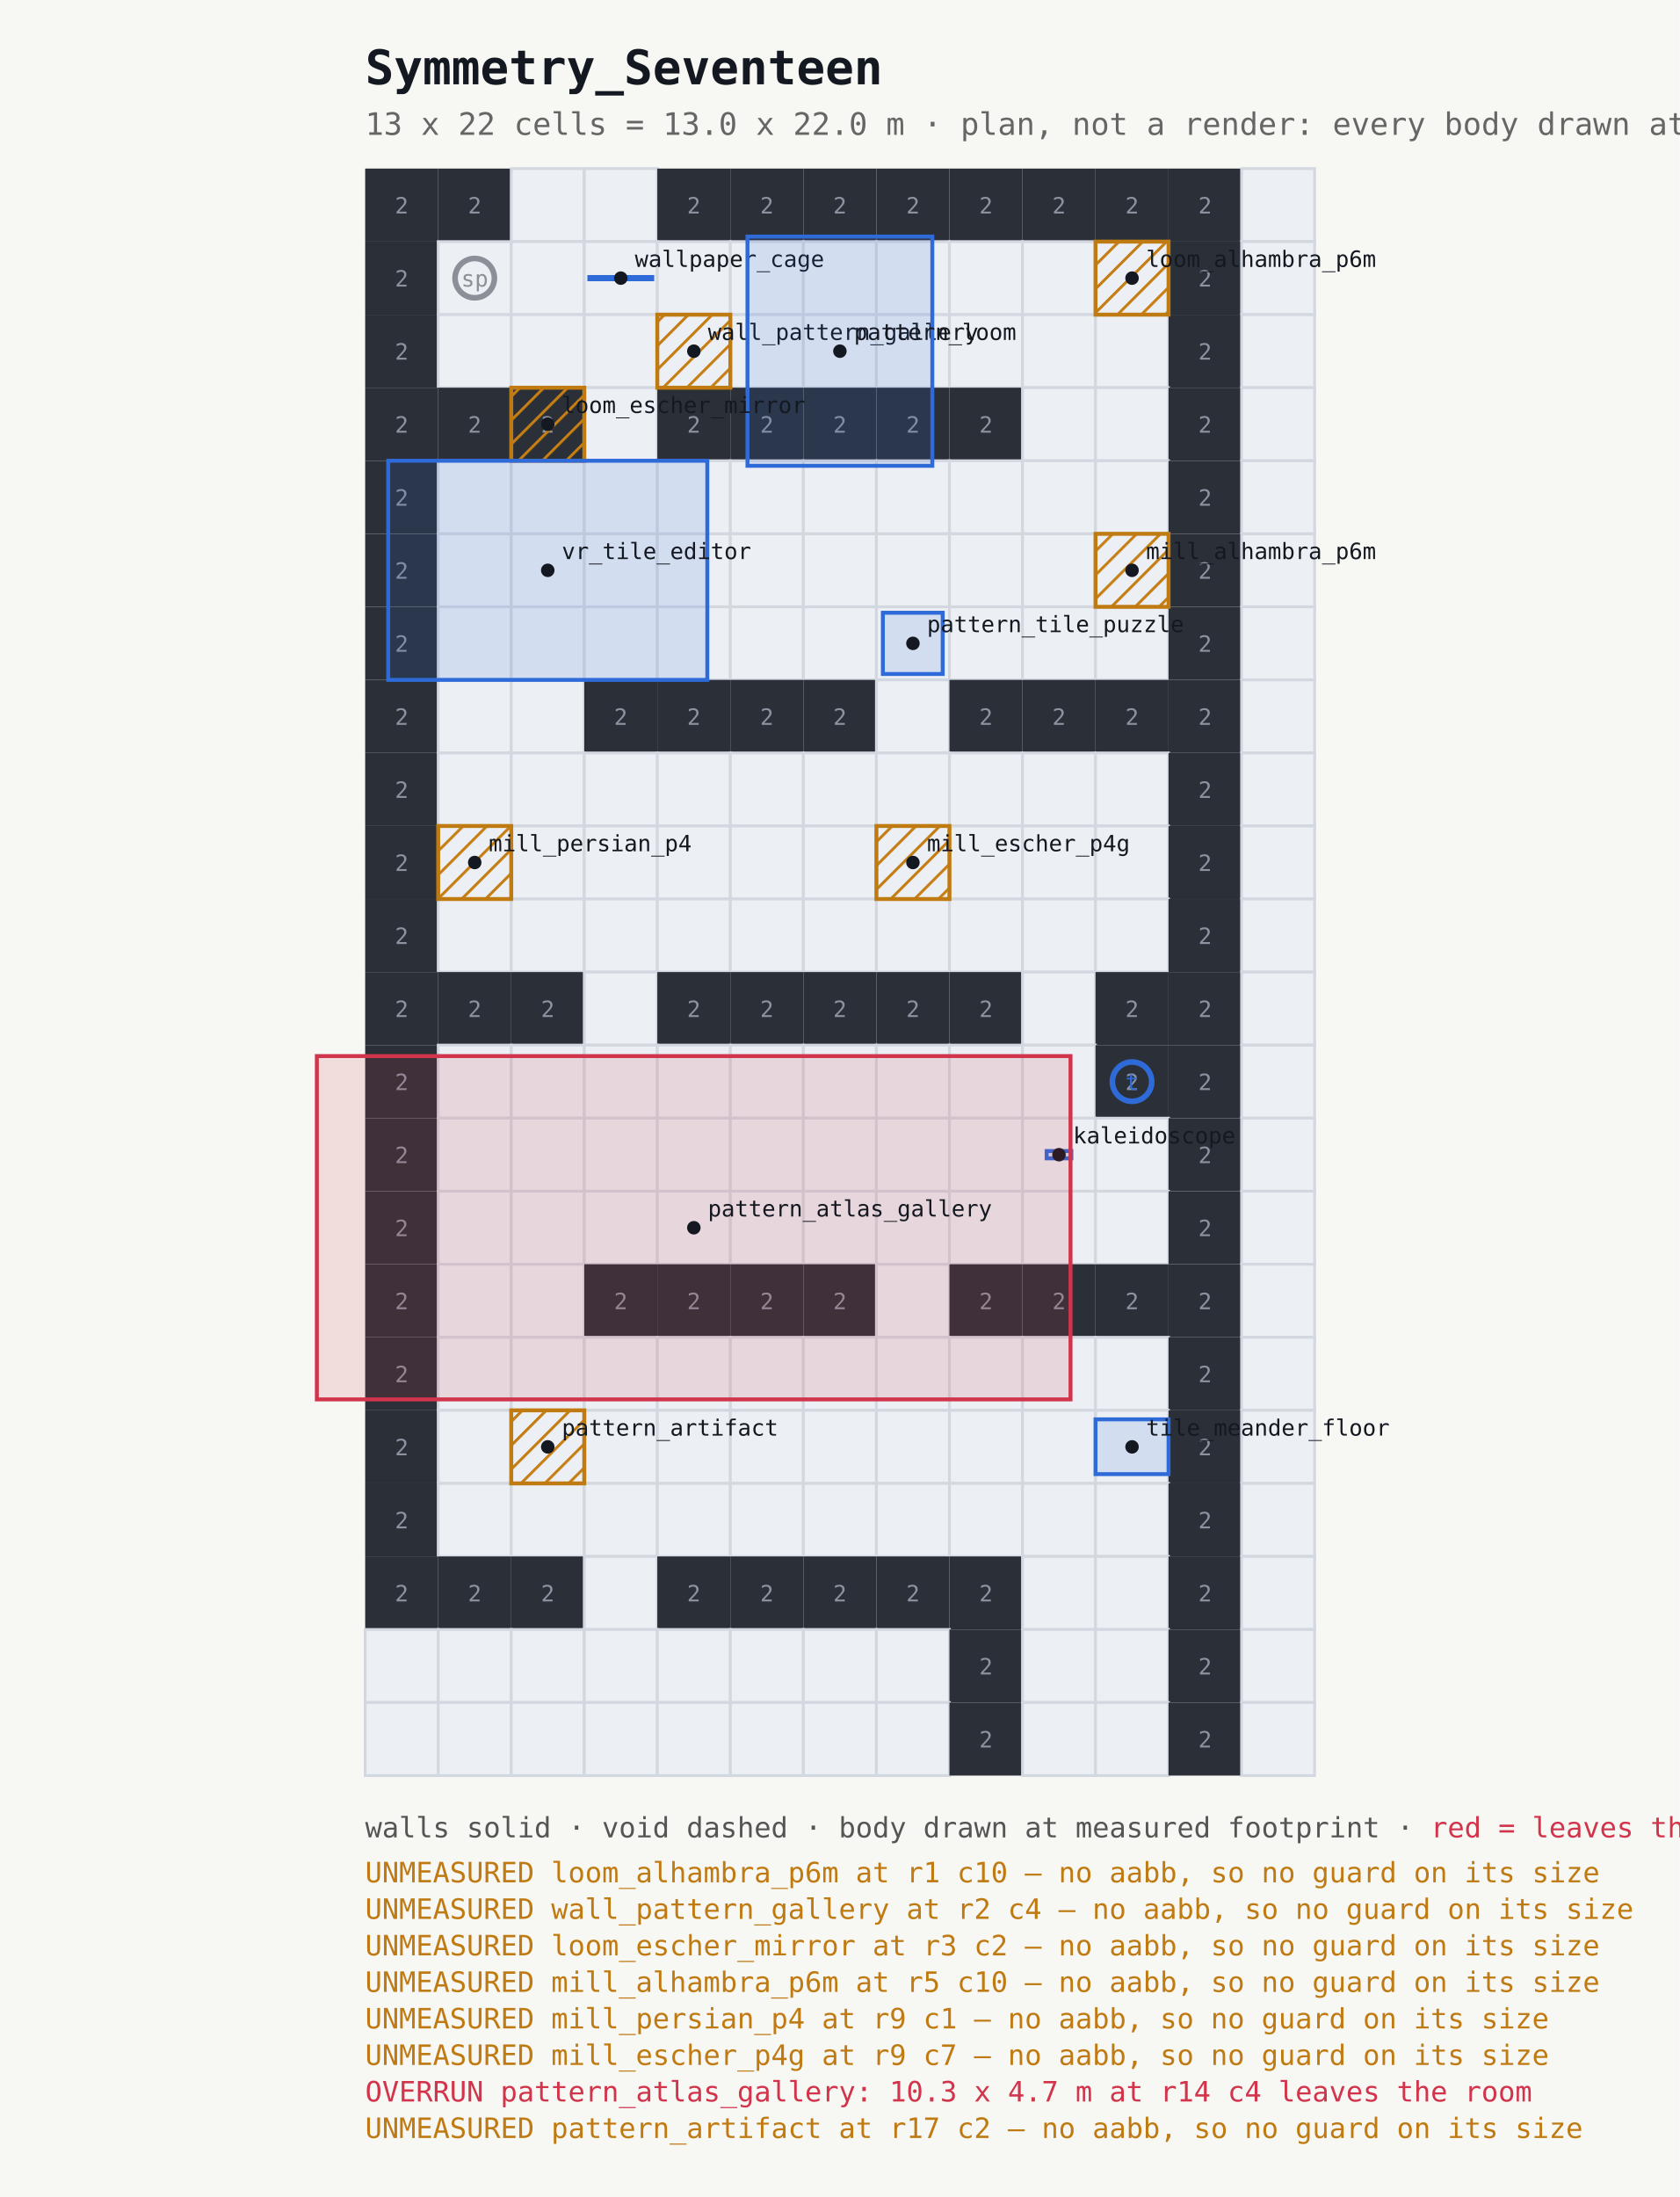
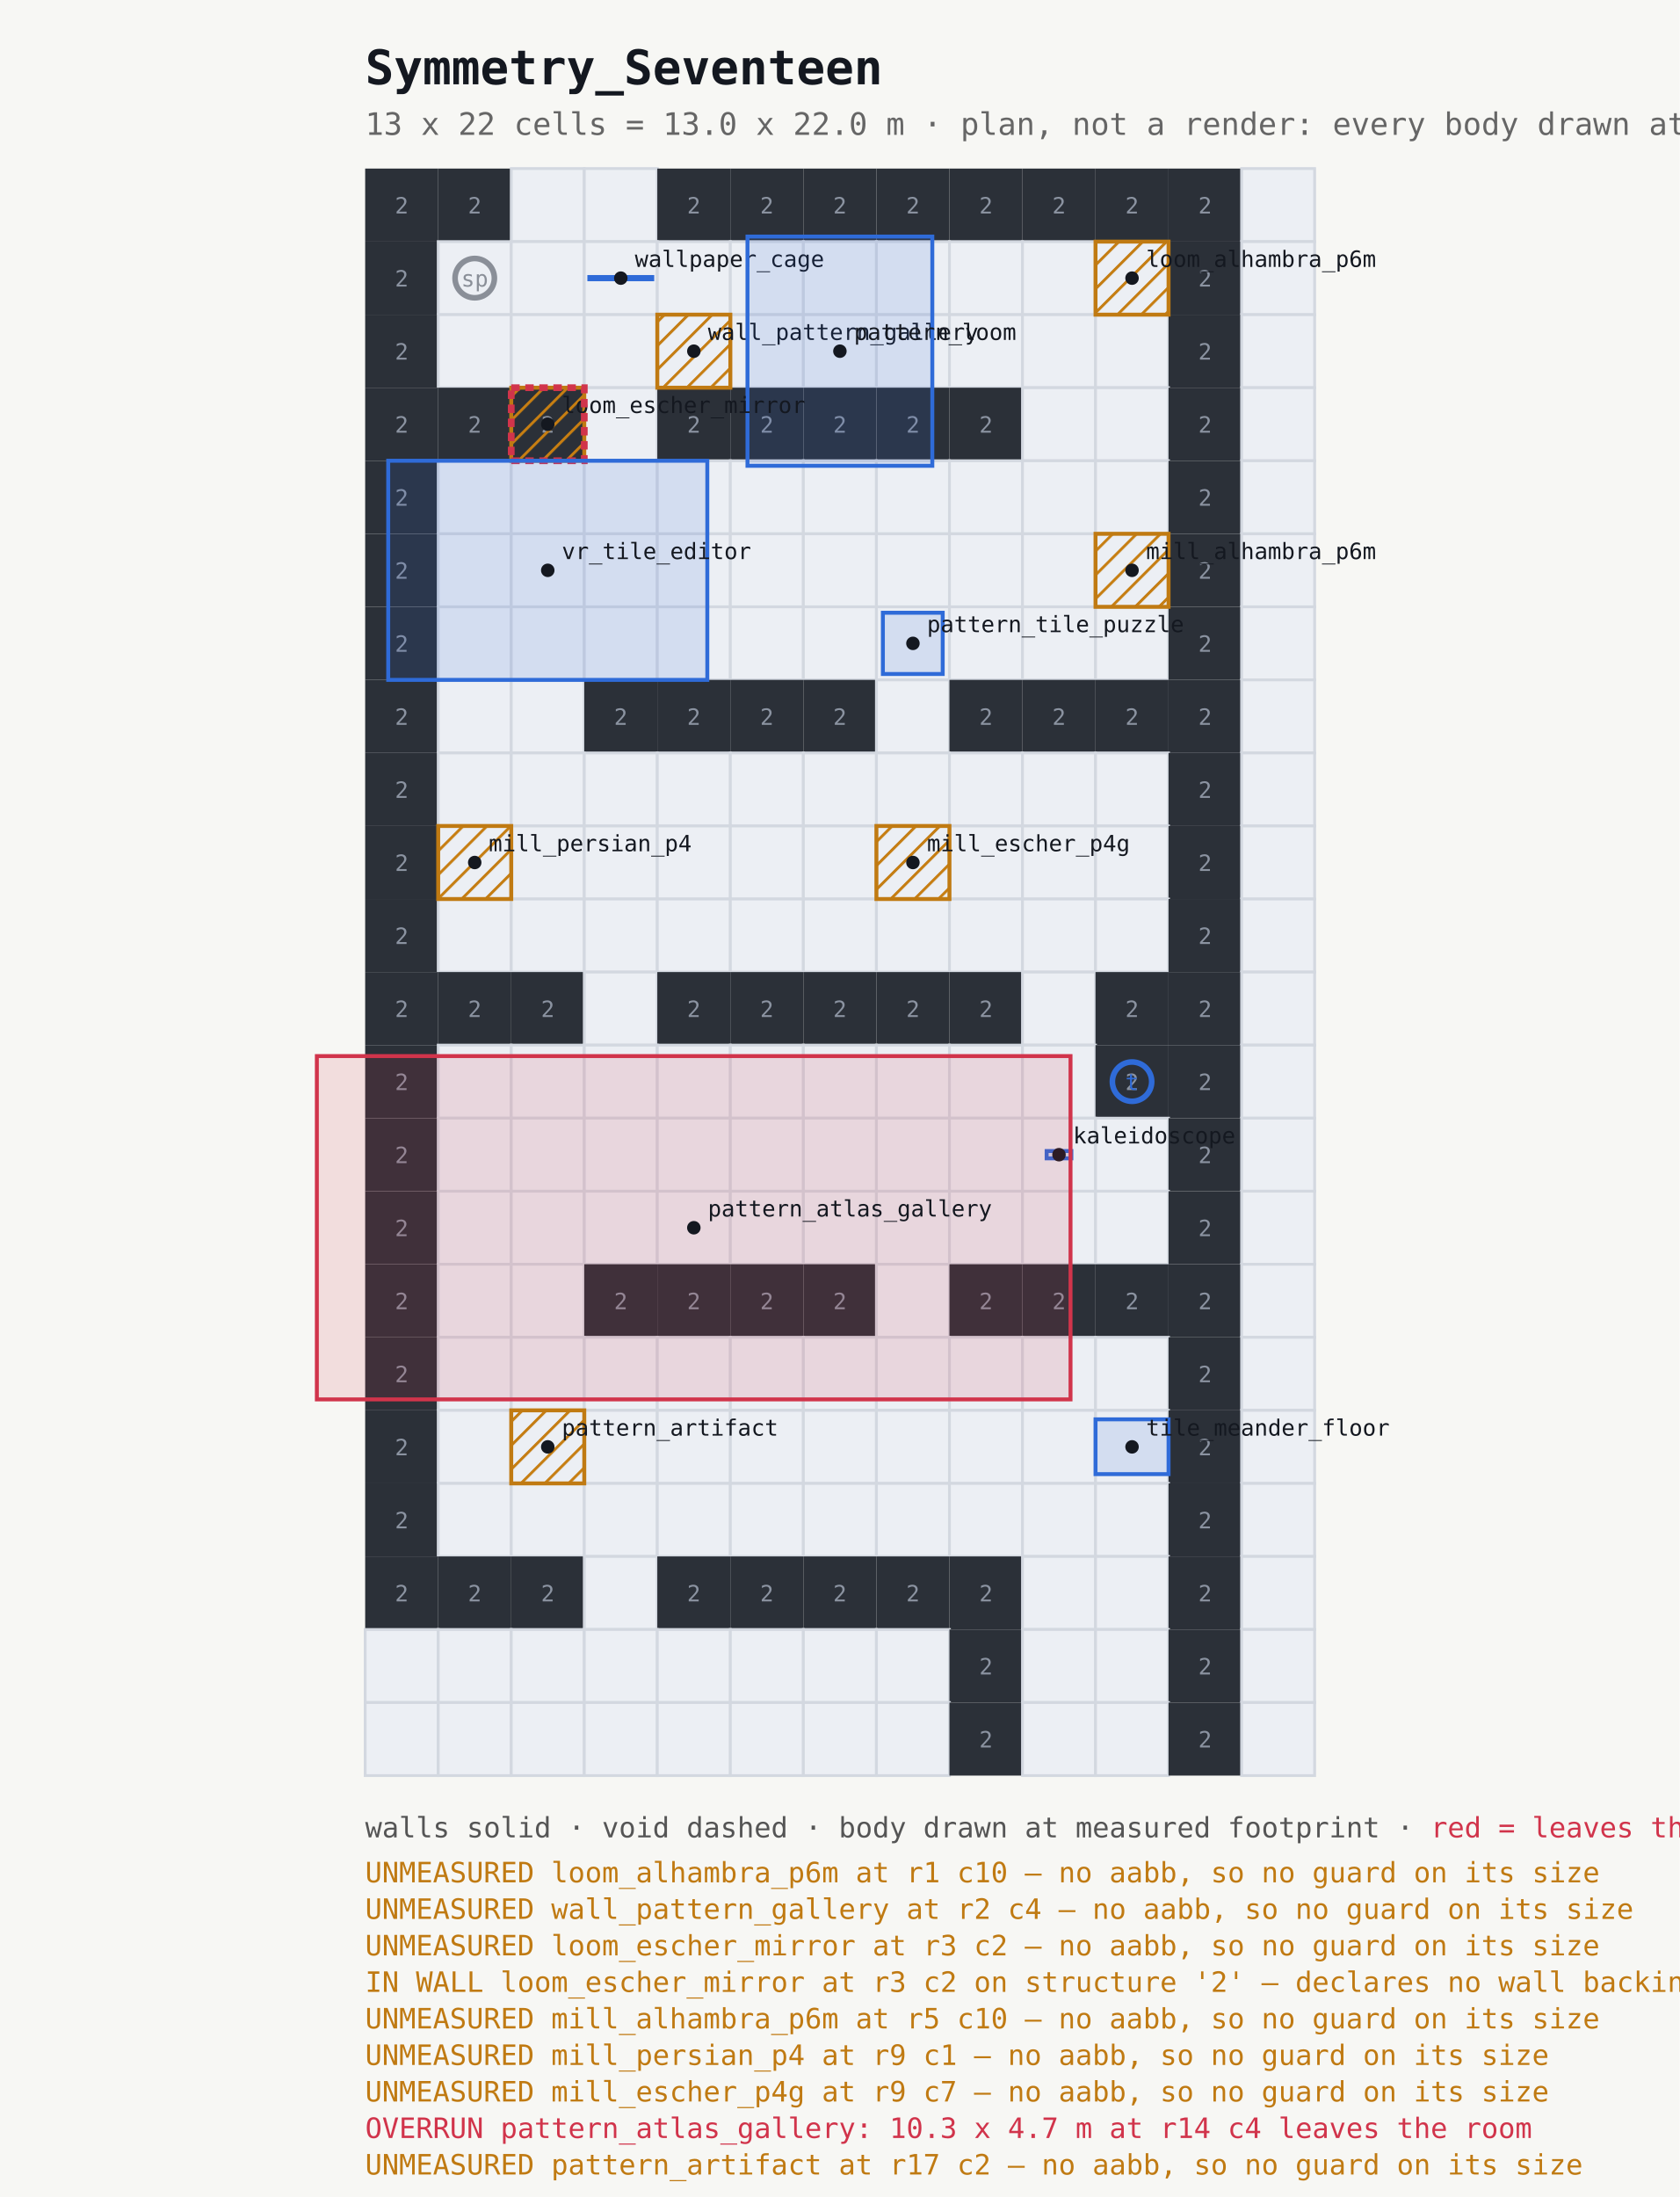
<svg xmlns="http://www.w3.org/2000/svg" width="598" height="782" font-family="IBM Plex Mono, Consolas, monospace">
  <rect width="100%" height="100%" fill="#f7f7f4" />
  <text x="130" y="30" font-size="17" fill="#141820" font-weight="bold">Symmetry_Seventeen</text>
  <text x="130" y="48" font-size="11" fill="#666">13 x 22 cells = 13.0 x 22.0 m   ·   plan, not a render: every body drawn at its measured size</text>
  <defs>
    <pattern id="hatch" width="6" height="6" patternTransform="rotate(45)" patternUnits="userSpaceOnUse">
      <line x1="0" y1="0" x2="0" y2="6" stroke="#c07a12" stroke-width="2" />
    </pattern>
  </defs>
  <rect x="130" y="60" width="26" height="26" fill="#2b3038" />
  <text x="143.0" y="76.0" font-size="8" fill="#8b93a1" text-anchor="middle">2</text>
  <rect x="156" y="60" width="26" height="26" fill="#2b3038" />
  <text x="169.0" y="76.0" font-size="8" fill="#8b93a1" text-anchor="middle">2</text>
  <rect x="182" y="60" width="26" height="26" fill="#eceff4" stroke="#d3d8e0" />
  <rect x="208" y="60" width="26" height="26" fill="#eceff4" stroke="#d3d8e0" />
  <rect x="234" y="60" width="26" height="26" fill="#2b3038" />
  <text x="247.0" y="76.0" font-size="8" fill="#8b93a1" text-anchor="middle">2</text>
  <rect x="260" y="60" width="26" height="26" fill="#2b3038" />
  <text x="273.0" y="76.0" font-size="8" fill="#8b93a1" text-anchor="middle">2</text>
  <rect x="286" y="60" width="26" height="26" fill="#2b3038" />
  <text x="299.0" y="76.0" font-size="8" fill="#8b93a1" text-anchor="middle">2</text>
  <rect x="312" y="60" width="26" height="26" fill="#2b3038" />
  <text x="325.0" y="76.0" font-size="8" fill="#8b93a1" text-anchor="middle">2</text>
  <rect x="338" y="60" width="26" height="26" fill="#2b3038" />
  <text x="351.0" y="76.0" font-size="8" fill="#8b93a1" text-anchor="middle">2</text>
  <rect x="364" y="60" width="26" height="26" fill="#2b3038" />
  <text x="377.0" y="76.0" font-size="8" fill="#8b93a1" text-anchor="middle">2</text>
  <rect x="390" y="60" width="26" height="26" fill="#2b3038" />
  <text x="403.0" y="76.0" font-size="8" fill="#8b93a1" text-anchor="middle">2</text>
  <rect x="416" y="60" width="26" height="26" fill="#2b3038" />
  <text x="429.0" y="76.0" font-size="8" fill="#8b93a1" text-anchor="middle">2</text>
  <rect x="442" y="60" width="26" height="26" fill="#eceff4" stroke="#d3d8e0" />
  <rect x="130" y="86" width="26" height="26" fill="#2b3038" />
  <text x="143.0" y="102.0" font-size="8" fill="#8b93a1" text-anchor="middle">2</text>
  <rect x="156" y="86" width="26" height="26" fill="#eceff4" stroke="#d3d8e0" />
  <rect x="182" y="86" width="26" height="26" fill="#eceff4" stroke="#d3d8e0" />
  <rect x="208" y="86" width="26" height="26" fill="#eceff4" stroke="#d3d8e0" />
  <rect x="234" y="86" width="26" height="26" fill="#eceff4" stroke="#d3d8e0" />
  <rect x="260" y="86" width="26" height="26" fill="#eceff4" stroke="#d3d8e0" />
  <rect x="286" y="86" width="26" height="26" fill="#eceff4" stroke="#d3d8e0" />
  <rect x="312" y="86" width="26" height="26" fill="#eceff4" stroke="#d3d8e0" />
  <rect x="338" y="86" width="26" height="26" fill="#eceff4" stroke="#d3d8e0" />
  <rect x="364" y="86" width="26" height="26" fill="#eceff4" stroke="#d3d8e0" />
  <rect x="390" y="86" width="26" height="26" fill="#eceff4" stroke="#d3d8e0" />
  <rect x="416" y="86" width="26" height="26" fill="#2b3038" />
  <text x="429.0" y="102.0" font-size="8" fill="#8b93a1" text-anchor="middle">2</text>
  <rect x="442" y="86" width="26" height="26" fill="#eceff4" stroke="#d3d8e0" />
  <rect x="130" y="112" width="26" height="26" fill="#2b3038" />
  <text x="143.0" y="128.0" font-size="8" fill="#8b93a1" text-anchor="middle">2</text>
  <rect x="156" y="112" width="26" height="26" fill="#eceff4" stroke="#d3d8e0" />
  <rect x="182" y="112" width="26" height="26" fill="#eceff4" stroke="#d3d8e0" />
  <rect x="208" y="112" width="26" height="26" fill="#eceff4" stroke="#d3d8e0" />
  <rect x="234" y="112" width="26" height="26" fill="#eceff4" stroke="#d3d8e0" />
  <rect x="260" y="112" width="26" height="26" fill="#eceff4" stroke="#d3d8e0" />
  <rect x="286" y="112" width="26" height="26" fill="#eceff4" stroke="#d3d8e0" />
  <rect x="312" y="112" width="26" height="26" fill="#eceff4" stroke="#d3d8e0" />
  <rect x="338" y="112" width="26" height="26" fill="#eceff4" stroke="#d3d8e0" />
  <rect x="364" y="112" width="26" height="26" fill="#eceff4" stroke="#d3d8e0" />
  <rect x="390" y="112" width="26" height="26" fill="#eceff4" stroke="#d3d8e0" />
  <rect x="416" y="112" width="26" height="26" fill="#2b3038" />
  <text x="429.0" y="128.0" font-size="8" fill="#8b93a1" text-anchor="middle">2</text>
  <rect x="442" y="112" width="26" height="26" fill="#eceff4" stroke="#d3d8e0" />
  <rect x="130" y="138" width="26" height="26" fill="#2b3038" />
  <text x="143.0" y="154.0" font-size="8" fill="#8b93a1" text-anchor="middle">2</text>
  <rect x="156" y="138" width="26" height="26" fill="#2b3038" />
  <text x="169.0" y="154.0" font-size="8" fill="#8b93a1" text-anchor="middle">2</text>
  <rect x="182" y="138" width="26" height="26" fill="#2b3038" />
  <text x="195.0" y="154.0" font-size="8" fill="#8b93a1" text-anchor="middle">2</text>
  <rect x="208" y="138" width="26" height="26" fill="#eceff4" stroke="#d3d8e0" />
  <rect x="234" y="138" width="26" height="26" fill="#2b3038" />
  <text x="247.0" y="154.0" font-size="8" fill="#8b93a1" text-anchor="middle">2</text>
  <rect x="260" y="138" width="26" height="26" fill="#2b3038" />
  <text x="273.0" y="154.0" font-size="8" fill="#8b93a1" text-anchor="middle">2</text>
  <rect x="286" y="138" width="26" height="26" fill="#2b3038" />
  <text x="299.0" y="154.0" font-size="8" fill="#8b93a1" text-anchor="middle">2</text>
  <rect x="312" y="138" width="26" height="26" fill="#2b3038" />
  <text x="325.0" y="154.0" font-size="8" fill="#8b93a1" text-anchor="middle">2</text>
  <rect x="338" y="138" width="26" height="26" fill="#2b3038" />
  <text x="351.0" y="154.0" font-size="8" fill="#8b93a1" text-anchor="middle">2</text>
  <rect x="364" y="138" width="26" height="26" fill="#eceff4" stroke="#d3d8e0" />
  <rect x="390" y="138" width="26" height="26" fill="#eceff4" stroke="#d3d8e0" />
  <rect x="416" y="138" width="26" height="26" fill="#2b3038" />
  <text x="429.0" y="154.0" font-size="8" fill="#8b93a1" text-anchor="middle">2</text>
  <rect x="442" y="138" width="26" height="26" fill="#eceff4" stroke="#d3d8e0" />
  <rect x="130" y="164" width="26" height="26" fill="#2b3038" />
  <text x="143.0" y="180.0" font-size="8" fill="#8b93a1" text-anchor="middle">2</text>
  <rect x="156" y="164" width="26" height="26" fill="#eceff4" stroke="#d3d8e0" />
  <rect x="182" y="164" width="26" height="26" fill="#eceff4" stroke="#d3d8e0" />
  <rect x="208" y="164" width="26" height="26" fill="#eceff4" stroke="#d3d8e0" />
  <rect x="234" y="164" width="26" height="26" fill="#eceff4" stroke="#d3d8e0" />
  <rect x="260" y="164" width="26" height="26" fill="#eceff4" stroke="#d3d8e0" />
  <rect x="286" y="164" width="26" height="26" fill="#eceff4" stroke="#d3d8e0" />
  <rect x="312" y="164" width="26" height="26" fill="#eceff4" stroke="#d3d8e0" />
  <rect x="338" y="164" width="26" height="26" fill="#eceff4" stroke="#d3d8e0" />
  <rect x="364" y="164" width="26" height="26" fill="#eceff4" stroke="#d3d8e0" />
  <rect x="390" y="164" width="26" height="26" fill="#eceff4" stroke="#d3d8e0" />
  <rect x="416" y="164" width="26" height="26" fill="#2b3038" />
  <text x="429.0" y="180.0" font-size="8" fill="#8b93a1" text-anchor="middle">2</text>
  <rect x="442" y="164" width="26" height="26" fill="#eceff4" stroke="#d3d8e0" />
  <rect x="130" y="190" width="26" height="26" fill="#2b3038" />
  <text x="143.0" y="206.0" font-size="8" fill="#8b93a1" text-anchor="middle">2</text>
  <rect x="156" y="190" width="26" height="26" fill="#eceff4" stroke="#d3d8e0" />
  <rect x="182" y="190" width="26" height="26" fill="#eceff4" stroke="#d3d8e0" />
  <rect x="208" y="190" width="26" height="26" fill="#eceff4" stroke="#d3d8e0" />
  <rect x="234" y="190" width="26" height="26" fill="#eceff4" stroke="#d3d8e0" />
  <rect x="260" y="190" width="26" height="26" fill="#eceff4" stroke="#d3d8e0" />
  <rect x="286" y="190" width="26" height="26" fill="#eceff4" stroke="#d3d8e0" />
  <rect x="312" y="190" width="26" height="26" fill="#eceff4" stroke="#d3d8e0" />
  <rect x="338" y="190" width="26" height="26" fill="#eceff4" stroke="#d3d8e0" />
  <rect x="364" y="190" width="26" height="26" fill="#eceff4" stroke="#d3d8e0" />
  <rect x="390" y="190" width="26" height="26" fill="#eceff4" stroke="#d3d8e0" />
  <rect x="416" y="190" width="26" height="26" fill="#2b3038" />
  <text x="429.0" y="206.0" font-size="8" fill="#8b93a1" text-anchor="middle">2</text>
  <rect x="442" y="190" width="26" height="26" fill="#eceff4" stroke="#d3d8e0" />
  <rect x="130" y="216" width="26" height="26" fill="#2b3038" />
  <text x="143.0" y="232.0" font-size="8" fill="#8b93a1" text-anchor="middle">2</text>
  <rect x="156" y="216" width="26" height="26" fill="#eceff4" stroke="#d3d8e0" />
  <rect x="182" y="216" width="26" height="26" fill="#eceff4" stroke="#d3d8e0" />
  <rect x="208" y="216" width="26" height="26" fill="#eceff4" stroke="#d3d8e0" />
  <rect x="234" y="216" width="26" height="26" fill="#eceff4" stroke="#d3d8e0" />
  <rect x="260" y="216" width="26" height="26" fill="#eceff4" stroke="#d3d8e0" />
  <rect x="286" y="216" width="26" height="26" fill="#eceff4" stroke="#d3d8e0" />
  <rect x="312" y="216" width="26" height="26" fill="#eceff4" stroke="#d3d8e0" />
  <rect x="338" y="216" width="26" height="26" fill="#eceff4" stroke="#d3d8e0" />
  <rect x="364" y="216" width="26" height="26" fill="#eceff4" stroke="#d3d8e0" />
  <rect x="390" y="216" width="26" height="26" fill="#eceff4" stroke="#d3d8e0" />
  <rect x="416" y="216" width="26" height="26" fill="#2b3038" />
  <text x="429.0" y="232.0" font-size="8" fill="#8b93a1" text-anchor="middle">2</text>
  <rect x="442" y="216" width="26" height="26" fill="#eceff4" stroke="#d3d8e0" />
  <rect x="130" y="242" width="26" height="26" fill="#2b3038" />
  <text x="143.0" y="258.0" font-size="8" fill="#8b93a1" text-anchor="middle">2</text>
  <rect x="156" y="242" width="26" height="26" fill="#eceff4" stroke="#d3d8e0" />
  <rect x="182" y="242" width="26" height="26" fill="#eceff4" stroke="#d3d8e0" />
  <rect x="208" y="242" width="26" height="26" fill="#2b3038" />
  <text x="221.0" y="258.0" font-size="8" fill="#8b93a1" text-anchor="middle">2</text>
  <rect x="234" y="242" width="26" height="26" fill="#2b3038" />
  <text x="247.0" y="258.0" font-size="8" fill="#8b93a1" text-anchor="middle">2</text>
  <rect x="260" y="242" width="26" height="26" fill="#2b3038" />
  <text x="273.0" y="258.0" font-size="8" fill="#8b93a1" text-anchor="middle">2</text>
  <rect x="286" y="242" width="26" height="26" fill="#2b3038" />
  <text x="299.0" y="258.0" font-size="8" fill="#8b93a1" text-anchor="middle">2</text>
  <rect x="312" y="242" width="26" height="26" fill="#eceff4" stroke="#d3d8e0" />
  <rect x="338" y="242" width="26" height="26" fill="#2b3038" />
  <text x="351.0" y="258.0" font-size="8" fill="#8b93a1" text-anchor="middle">2</text>
  <rect x="364" y="242" width="26" height="26" fill="#2b3038" />
  <text x="377.0" y="258.0" font-size="8" fill="#8b93a1" text-anchor="middle">2</text>
  <rect x="390" y="242" width="26" height="26" fill="#2b3038" />
  <text x="403.0" y="258.0" font-size="8" fill="#8b93a1" text-anchor="middle">2</text>
  <rect x="416" y="242" width="26" height="26" fill="#2b3038" />
  <text x="429.0" y="258.0" font-size="8" fill="#8b93a1" text-anchor="middle">2</text>
  <rect x="442" y="242" width="26" height="26" fill="#eceff4" stroke="#d3d8e0" />
  <rect x="130" y="268" width="26" height="26" fill="#2b3038" />
  <text x="143.0" y="284.0" font-size="8" fill="#8b93a1" text-anchor="middle">2</text>
  <rect x="156" y="268" width="26" height="26" fill="#eceff4" stroke="#d3d8e0" />
  <rect x="182" y="268" width="26" height="26" fill="#eceff4" stroke="#d3d8e0" />
  <rect x="208" y="268" width="26" height="26" fill="#eceff4" stroke="#d3d8e0" />
  <rect x="234" y="268" width="26" height="26" fill="#eceff4" stroke="#d3d8e0" />
  <rect x="260" y="268" width="26" height="26" fill="#eceff4" stroke="#d3d8e0" />
  <rect x="286" y="268" width="26" height="26" fill="#eceff4" stroke="#d3d8e0" />
  <rect x="312" y="268" width="26" height="26" fill="#eceff4" stroke="#d3d8e0" />
  <rect x="338" y="268" width="26" height="26" fill="#eceff4" stroke="#d3d8e0" />
  <rect x="364" y="268" width="26" height="26" fill="#eceff4" stroke="#d3d8e0" />
  <rect x="390" y="268" width="26" height="26" fill="#eceff4" stroke="#d3d8e0" />
  <rect x="416" y="268" width="26" height="26" fill="#2b3038" />
  <text x="429.0" y="284.0" font-size="8" fill="#8b93a1" text-anchor="middle">2</text>
  <rect x="442" y="268" width="26" height="26" fill="#eceff4" stroke="#d3d8e0" />
  <rect x="130" y="294" width="26" height="26" fill="#2b3038" />
  <text x="143.0" y="310.0" font-size="8" fill="#8b93a1" text-anchor="middle">2</text>
  <rect x="156" y="294" width="26" height="26" fill="#eceff4" stroke="#d3d8e0" />
  <rect x="182" y="294" width="26" height="26" fill="#eceff4" stroke="#d3d8e0" />
  <rect x="208" y="294" width="26" height="26" fill="#eceff4" stroke="#d3d8e0" />
  <rect x="234" y="294" width="26" height="26" fill="#eceff4" stroke="#d3d8e0" />
  <rect x="260" y="294" width="26" height="26" fill="#eceff4" stroke="#d3d8e0" />
  <rect x="286" y="294" width="26" height="26" fill="#eceff4" stroke="#d3d8e0" />
  <rect x="312" y="294" width="26" height="26" fill="#eceff4" stroke="#d3d8e0" />
  <rect x="338" y="294" width="26" height="26" fill="#eceff4" stroke="#d3d8e0" />
  <rect x="364" y="294" width="26" height="26" fill="#eceff4" stroke="#d3d8e0" />
  <rect x="390" y="294" width="26" height="26" fill="#eceff4" stroke="#d3d8e0" />
  <rect x="416" y="294" width="26" height="26" fill="#2b3038" />
  <text x="429.0" y="310.0" font-size="8" fill="#8b93a1" text-anchor="middle">2</text>
  <rect x="442" y="294" width="26" height="26" fill="#eceff4" stroke="#d3d8e0" />
  <rect x="130" y="320" width="26" height="26" fill="#2b3038" />
  <text x="143.0" y="336.0" font-size="8" fill="#8b93a1" text-anchor="middle">2</text>
  <rect x="156" y="320" width="26" height="26" fill="#eceff4" stroke="#d3d8e0" />
  <rect x="182" y="320" width="26" height="26" fill="#eceff4" stroke="#d3d8e0" />
  <rect x="208" y="320" width="26" height="26" fill="#eceff4" stroke="#d3d8e0" />
  <rect x="234" y="320" width="26" height="26" fill="#eceff4" stroke="#d3d8e0" />
  <rect x="260" y="320" width="26" height="26" fill="#eceff4" stroke="#d3d8e0" />
  <rect x="286" y="320" width="26" height="26" fill="#eceff4" stroke="#d3d8e0" />
  <rect x="312" y="320" width="26" height="26" fill="#eceff4" stroke="#d3d8e0" />
  <rect x="338" y="320" width="26" height="26" fill="#eceff4" stroke="#d3d8e0" />
  <rect x="364" y="320" width="26" height="26" fill="#eceff4" stroke="#d3d8e0" />
  <rect x="390" y="320" width="26" height="26" fill="#eceff4" stroke="#d3d8e0" />
  <rect x="416" y="320" width="26" height="26" fill="#2b3038" />
  <text x="429.0" y="336.0" font-size="8" fill="#8b93a1" text-anchor="middle">2</text>
  <rect x="442" y="320" width="26" height="26" fill="#eceff4" stroke="#d3d8e0" />
  <rect x="130" y="346" width="26" height="26" fill="#2b3038" />
  <text x="143.0" y="362.0" font-size="8" fill="#8b93a1" text-anchor="middle">2</text>
  <rect x="156" y="346" width="26" height="26" fill="#2b3038" />
  <text x="169.0" y="362.0" font-size="8" fill="#8b93a1" text-anchor="middle">2</text>
  <rect x="182" y="346" width="26" height="26" fill="#2b3038" />
  <text x="195.0" y="362.0" font-size="8" fill="#8b93a1" text-anchor="middle">2</text>
  <rect x="208" y="346" width="26" height="26" fill="#eceff4" stroke="#d3d8e0" />
  <rect x="234" y="346" width="26" height="26" fill="#2b3038" />
  <text x="247.0" y="362.0" font-size="8" fill="#8b93a1" text-anchor="middle">2</text>
  <rect x="260" y="346" width="26" height="26" fill="#2b3038" />
  <text x="273.0" y="362.0" font-size="8" fill="#8b93a1" text-anchor="middle">2</text>
  <rect x="286" y="346" width="26" height="26" fill="#2b3038" />
  <text x="299.0" y="362.0" font-size="8" fill="#8b93a1" text-anchor="middle">2</text>
  <rect x="312" y="346" width="26" height="26" fill="#2b3038" />
  <text x="325.0" y="362.0" font-size="8" fill="#8b93a1" text-anchor="middle">2</text>
  <rect x="338" y="346" width="26" height="26" fill="#2b3038" />
  <text x="351.0" y="362.0" font-size="8" fill="#8b93a1" text-anchor="middle">2</text>
  <rect x="364" y="346" width="26" height="26" fill="#eceff4" stroke="#d3d8e0" />
  <rect x="390" y="346" width="26" height="26" fill="#2b3038" />
  <text x="403.0" y="362.0" font-size="8" fill="#8b93a1" text-anchor="middle">2</text>
  <rect x="416" y="346" width="26" height="26" fill="#2b3038" />
  <text x="429.0" y="362.0" font-size="8" fill="#8b93a1" text-anchor="middle">2</text>
  <rect x="442" y="346" width="26" height="26" fill="#eceff4" stroke="#d3d8e0" />
  <rect x="130" y="372" width="26" height="26" fill="#2b3038" />
  <text x="143.0" y="388.0" font-size="8" fill="#8b93a1" text-anchor="middle">2</text>
  <rect x="156" y="372" width="26" height="26" fill="#eceff4" stroke="#d3d8e0" />
  <rect x="182" y="372" width="26" height="26" fill="#eceff4" stroke="#d3d8e0" />
  <rect x="208" y="372" width="26" height="26" fill="#eceff4" stroke="#d3d8e0" />
  <rect x="234" y="372" width="26" height="26" fill="#eceff4" stroke="#d3d8e0" />
  <rect x="260" y="372" width="26" height="26" fill="#eceff4" stroke="#d3d8e0" />
  <rect x="286" y="372" width="26" height="26" fill="#eceff4" stroke="#d3d8e0" />
  <rect x="312" y="372" width="26" height="26" fill="#eceff4" stroke="#d3d8e0" />
  <rect x="338" y="372" width="26" height="26" fill="#eceff4" stroke="#d3d8e0" />
  <rect x="364" y="372" width="26" height="26" fill="#eceff4" stroke="#d3d8e0" />
  <rect x="390" y="372" width="26" height="26" fill="#2b3038" />
  <text x="403.0" y="388.0" font-size="8" fill="#8b93a1" text-anchor="middle">2</text>
  <rect x="416" y="372" width="26" height="26" fill="#2b3038" />
  <text x="429.0" y="388.0" font-size="8" fill="#8b93a1" text-anchor="middle">2</text>
  <rect x="442" y="372" width="26" height="26" fill="#eceff4" stroke="#d3d8e0" />
  <rect x="130" y="398" width="26" height="26" fill="#2b3038" />
  <text x="143.0" y="414.0" font-size="8" fill="#8b93a1" text-anchor="middle">2</text>
  <rect x="156" y="398" width="26" height="26" fill="#eceff4" stroke="#d3d8e0" />
  <rect x="182" y="398" width="26" height="26" fill="#eceff4" stroke="#d3d8e0" />
  <rect x="208" y="398" width="26" height="26" fill="#eceff4" stroke="#d3d8e0" />
  <rect x="234" y="398" width="26" height="26" fill="#eceff4" stroke="#d3d8e0" />
  <rect x="260" y="398" width="26" height="26" fill="#eceff4" stroke="#d3d8e0" />
  <rect x="286" y="398" width="26" height="26" fill="#eceff4" stroke="#d3d8e0" />
  <rect x="312" y="398" width="26" height="26" fill="#eceff4" stroke="#d3d8e0" />
  <rect x="338" y="398" width="26" height="26" fill="#eceff4" stroke="#d3d8e0" />
  <rect x="364" y="398" width="26" height="26" fill="#eceff4" stroke="#d3d8e0" />
  <rect x="390" y="398" width="26" height="26" fill="#eceff4" stroke="#d3d8e0" />
  <rect x="416" y="398" width="26" height="26" fill="#2b3038" />
  <text x="429.0" y="414.0" font-size="8" fill="#8b93a1" text-anchor="middle">2</text>
  <rect x="442" y="398" width="26" height="26" fill="#eceff4" stroke="#d3d8e0" />
  <rect x="130" y="424" width="26" height="26" fill="#2b3038" />
  <text x="143.0" y="440.0" font-size="8" fill="#8b93a1" text-anchor="middle">2</text>
  <rect x="156" y="424" width="26" height="26" fill="#eceff4" stroke="#d3d8e0" />
  <rect x="182" y="424" width="26" height="26" fill="#eceff4" stroke="#d3d8e0" />
  <rect x="208" y="424" width="26" height="26" fill="#eceff4" stroke="#d3d8e0" />
  <rect x="234" y="424" width="26" height="26" fill="#eceff4" stroke="#d3d8e0" />
  <rect x="260" y="424" width="26" height="26" fill="#eceff4" stroke="#d3d8e0" />
  <rect x="286" y="424" width="26" height="26" fill="#eceff4" stroke="#d3d8e0" />
  <rect x="312" y="424" width="26" height="26" fill="#eceff4" stroke="#d3d8e0" />
  <rect x="338" y="424" width="26" height="26" fill="#eceff4" stroke="#d3d8e0" />
  <rect x="364" y="424" width="26" height="26" fill="#eceff4" stroke="#d3d8e0" />
  <rect x="390" y="424" width="26" height="26" fill="#eceff4" stroke="#d3d8e0" />
  <rect x="416" y="424" width="26" height="26" fill="#2b3038" />
  <text x="429.0" y="440.0" font-size="8" fill="#8b93a1" text-anchor="middle">2</text>
  <rect x="442" y="424" width="26" height="26" fill="#eceff4" stroke="#d3d8e0" />
  <rect x="130" y="450" width="26" height="26" fill="#2b3038" />
  <text x="143.0" y="466.0" font-size="8" fill="#8b93a1" text-anchor="middle">2</text>
  <rect x="156" y="450" width="26" height="26" fill="#eceff4" stroke="#d3d8e0" />
  <rect x="182" y="450" width="26" height="26" fill="#eceff4" stroke="#d3d8e0" />
  <rect x="208" y="450" width="26" height="26" fill="#2b3038" />
  <text x="221.0" y="466.0" font-size="8" fill="#8b93a1" text-anchor="middle">2</text>
  <rect x="234" y="450" width="26" height="26" fill="#2b3038" />
  <text x="247.0" y="466.0" font-size="8" fill="#8b93a1" text-anchor="middle">2</text>
  <rect x="260" y="450" width="26" height="26" fill="#2b3038" />
  <text x="273.0" y="466.0" font-size="8" fill="#8b93a1" text-anchor="middle">2</text>
  <rect x="286" y="450" width="26" height="26" fill="#2b3038" />
  <text x="299.0" y="466.0" font-size="8" fill="#8b93a1" text-anchor="middle">2</text>
  <rect x="312" y="450" width="26" height="26" fill="#eceff4" stroke="#d3d8e0" />
  <rect x="338" y="450" width="26" height="26" fill="#2b3038" />
  <text x="351.0" y="466.0" font-size="8" fill="#8b93a1" text-anchor="middle">2</text>
  <rect x="364" y="450" width="26" height="26" fill="#2b3038" />
  <text x="377.0" y="466.0" font-size="8" fill="#8b93a1" text-anchor="middle">2</text>
  <rect x="390" y="450" width="26" height="26" fill="#2b3038" />
  <text x="403.0" y="466.0" font-size="8" fill="#8b93a1" text-anchor="middle">2</text>
  <rect x="416" y="450" width="26" height="26" fill="#2b3038" />
  <text x="429.0" y="466.0" font-size="8" fill="#8b93a1" text-anchor="middle">2</text>
  <rect x="442" y="450" width="26" height="26" fill="#eceff4" stroke="#d3d8e0" />
  <rect x="130" y="476" width="26" height="26" fill="#2b3038" />
  <text x="143.0" y="492.0" font-size="8" fill="#8b93a1" text-anchor="middle">2</text>
  <rect x="156" y="476" width="26" height="26" fill="#eceff4" stroke="#d3d8e0" />
  <rect x="182" y="476" width="26" height="26" fill="#eceff4" stroke="#d3d8e0" />
  <rect x="208" y="476" width="26" height="26" fill="#eceff4" stroke="#d3d8e0" />
  <rect x="234" y="476" width="26" height="26" fill="#eceff4" stroke="#d3d8e0" />
  <rect x="260" y="476" width="26" height="26" fill="#eceff4" stroke="#d3d8e0" />
  <rect x="286" y="476" width="26" height="26" fill="#eceff4" stroke="#d3d8e0" />
  <rect x="312" y="476" width="26" height="26" fill="#eceff4" stroke="#d3d8e0" />
  <rect x="338" y="476" width="26" height="26" fill="#eceff4" stroke="#d3d8e0" />
  <rect x="364" y="476" width="26" height="26" fill="#eceff4" stroke="#d3d8e0" />
  <rect x="390" y="476" width="26" height="26" fill="#eceff4" stroke="#d3d8e0" />
  <rect x="416" y="476" width="26" height="26" fill="#2b3038" />
  <text x="429.0" y="492.0" font-size="8" fill="#8b93a1" text-anchor="middle">2</text>
  <rect x="442" y="476" width="26" height="26" fill="#eceff4" stroke="#d3d8e0" />
  <rect x="130" y="502" width="26" height="26" fill="#2b3038" />
  <text x="143.0" y="518.0" font-size="8" fill="#8b93a1" text-anchor="middle">2</text>
  <rect x="156" y="502" width="26" height="26" fill="#eceff4" stroke="#d3d8e0" />
  <rect x="182" y="502" width="26" height="26" fill="#eceff4" stroke="#d3d8e0" />
  <rect x="208" y="502" width="26" height="26" fill="#eceff4" stroke="#d3d8e0" />
  <rect x="234" y="502" width="26" height="26" fill="#eceff4" stroke="#d3d8e0" />
  <rect x="260" y="502" width="26" height="26" fill="#eceff4" stroke="#d3d8e0" />
  <rect x="286" y="502" width="26" height="26" fill="#eceff4" stroke="#d3d8e0" />
  <rect x="312" y="502" width="26" height="26" fill="#eceff4" stroke="#d3d8e0" />
  <rect x="338" y="502" width="26" height="26" fill="#eceff4" stroke="#d3d8e0" />
  <rect x="364" y="502" width="26" height="26" fill="#eceff4" stroke="#d3d8e0" />
  <rect x="390" y="502" width="26" height="26" fill="#eceff4" stroke="#d3d8e0" />
  <rect x="416" y="502" width="26" height="26" fill="#2b3038" />
  <text x="429.0" y="518.0" font-size="8" fill="#8b93a1" text-anchor="middle">2</text>
  <rect x="442" y="502" width="26" height="26" fill="#eceff4" stroke="#d3d8e0" />
  <rect x="130" y="528" width="26" height="26" fill="#2b3038" />
  <text x="143.0" y="544.0" font-size="8" fill="#8b93a1" text-anchor="middle">2</text>
  <rect x="156" y="528" width="26" height="26" fill="#eceff4" stroke="#d3d8e0" />
  <rect x="182" y="528" width="26" height="26" fill="#eceff4" stroke="#d3d8e0" />
  <rect x="208" y="528" width="26" height="26" fill="#eceff4" stroke="#d3d8e0" />
  <rect x="234" y="528" width="26" height="26" fill="#eceff4" stroke="#d3d8e0" />
  <rect x="260" y="528" width="26" height="26" fill="#eceff4" stroke="#d3d8e0" />
  <rect x="286" y="528" width="26" height="26" fill="#eceff4" stroke="#d3d8e0" />
  <rect x="312" y="528" width="26" height="26" fill="#eceff4" stroke="#d3d8e0" />
  <rect x="338" y="528" width="26" height="26" fill="#eceff4" stroke="#d3d8e0" />
  <rect x="364" y="528" width="26" height="26" fill="#eceff4" stroke="#d3d8e0" />
  <rect x="390" y="528" width="26" height="26" fill="#eceff4" stroke="#d3d8e0" />
  <rect x="416" y="528" width="26" height="26" fill="#2b3038" />
  <text x="429.0" y="544.0" font-size="8" fill="#8b93a1" text-anchor="middle">2</text>
  <rect x="442" y="528" width="26" height="26" fill="#eceff4" stroke="#d3d8e0" />
  <rect x="130" y="554" width="26" height="26" fill="#2b3038" />
  <text x="143.0" y="570.0" font-size="8" fill="#8b93a1" text-anchor="middle">2</text>
  <rect x="156" y="554" width="26" height="26" fill="#2b3038" />
  <text x="169.0" y="570.0" font-size="8" fill="#8b93a1" text-anchor="middle">2</text>
  <rect x="182" y="554" width="26" height="26" fill="#2b3038" />
  <text x="195.0" y="570.0" font-size="8" fill="#8b93a1" text-anchor="middle">2</text>
  <rect x="208" y="554" width="26" height="26" fill="#eceff4" stroke="#d3d8e0" />
  <rect x="234" y="554" width="26" height="26" fill="#2b3038" />
  <text x="247.0" y="570.0" font-size="8" fill="#8b93a1" text-anchor="middle">2</text>
  <rect x="260" y="554" width="26" height="26" fill="#2b3038" />
  <text x="273.0" y="570.0" font-size="8" fill="#8b93a1" text-anchor="middle">2</text>
  <rect x="286" y="554" width="26" height="26" fill="#2b3038" />
  <text x="299.0" y="570.0" font-size="8" fill="#8b93a1" text-anchor="middle">2</text>
  <rect x="312" y="554" width="26" height="26" fill="#2b3038" />
  <text x="325.0" y="570.0" font-size="8" fill="#8b93a1" text-anchor="middle">2</text>
  <rect x="338" y="554" width="26" height="26" fill="#2b3038" />
  <text x="351.0" y="570.0" font-size="8" fill="#8b93a1" text-anchor="middle">2</text>
  <rect x="364" y="554" width="26" height="26" fill="#eceff4" stroke="#d3d8e0" />
  <rect x="390" y="554" width="26" height="26" fill="#eceff4" stroke="#d3d8e0" />
  <rect x="416" y="554" width="26" height="26" fill="#2b3038" />
  <text x="429.0" y="570.0" font-size="8" fill="#8b93a1" text-anchor="middle">2</text>
  <rect x="442" y="554" width="26" height="26" fill="#eceff4" stroke="#d3d8e0" />
  <rect x="130" y="580" width="26" height="26" fill="#eceff4" stroke="#d3d8e0" />
  <rect x="156" y="580" width="26" height="26" fill="#eceff4" stroke="#d3d8e0" />
  <rect x="182" y="580" width="26" height="26" fill="#eceff4" stroke="#d3d8e0" />
  <rect x="208" y="580" width="26" height="26" fill="#eceff4" stroke="#d3d8e0" />
  <rect x="234" y="580" width="26" height="26" fill="#eceff4" stroke="#d3d8e0" />
  <rect x="260" y="580" width="26" height="26" fill="#eceff4" stroke="#d3d8e0" />
  <rect x="286" y="580" width="26" height="26" fill="#eceff4" stroke="#d3d8e0" />
  <rect x="312" y="580" width="26" height="26" fill="#eceff4" stroke="#d3d8e0" />
  <rect x="338" y="580" width="26" height="26" fill="#2b3038" />
  <text x="351.0" y="596.0" font-size="8" fill="#8b93a1" text-anchor="middle">2</text>
  <rect x="364" y="580" width="26" height="26" fill="#eceff4" stroke="#d3d8e0" />
  <rect x="390" y="580" width="26" height="26" fill="#eceff4" stroke="#d3d8e0" />
  <rect x="416" y="580" width="26" height="26" fill="#2b3038" />
  <text x="429.0" y="596.0" font-size="8" fill="#8b93a1" text-anchor="middle">2</text>
  <rect x="442" y="580" width="26" height="26" fill="#eceff4" stroke="#d3d8e0" />
  <rect x="130" y="606" width="26" height="26" fill="#eceff4" stroke="#d3d8e0" />
  <rect x="156" y="606" width="26" height="26" fill="#eceff4" stroke="#d3d8e0" />
  <rect x="182" y="606" width="26" height="26" fill="#eceff4" stroke="#d3d8e0" />
  <rect x="208" y="606" width="26" height="26" fill="#eceff4" stroke="#d3d8e0" />
  <rect x="234" y="606" width="26" height="26" fill="#eceff4" stroke="#d3d8e0" />
  <rect x="260" y="606" width="26" height="26" fill="#eceff4" stroke="#d3d8e0" />
  <rect x="286" y="606" width="26" height="26" fill="#eceff4" stroke="#d3d8e0" />
  <rect x="312" y="606" width="26" height="26" fill="#eceff4" stroke="#d3d8e0" />
  <rect x="338" y="606" width="26" height="26" fill="#2b3038" />
  <text x="351.0" y="622.0" font-size="8" fill="#8b93a1" text-anchor="middle">2</text>
  <rect x="364" y="606" width="26" height="26" fill="#eceff4" stroke="#d3d8e0" />
  <rect x="390" y="606" width="26" height="26" fill="#eceff4" stroke="#d3d8e0" />
  <rect x="416" y="606" width="26" height="26" fill="#2b3038" />
  <text x="429.0" y="622.0" font-size="8" fill="#8b93a1" text-anchor="middle">2</text>
  <rect x="442" y="606" width="26" height="26" fill="#eceff4" stroke="#d3d8e0" />
  <circle cx="169.0" cy="99.0" r="7" fill="none" stroke="#8a8f98" stroke-width="2" />
  <text x="169.0" y="102.0" font-size="8" fill="#8a8f98" text-anchor="middle">sp</text>
  <circle cx="403.0" cy="385.0" r="7" fill="none" stroke="#2f6bd8" stroke-width="2" />
  <text x="403.0" y="388.0" font-size="8" fill="#2f6bd8" text-anchor="middle">t</text>
  <rect x="209.8" y="98.6" width="22.4" height="0.8" fill="#2f6bd8" fill-opacity="0.13" stroke="#2f6bd8" stroke-width="1.4" />
  <circle cx="221.0" cy="99.0" r="2.4" fill="#141820" />
  <text x="226.0" y="95.0" font-size="8" fill="#141820">wallpaper_cage</text>
  <rect x="390.0" y="86.0" width="26" height="26" fill="url(#hatch)" stroke="#c07a12" stroke-width="1.4" />
  <circle cx="403.0" cy="99.0" r="2.4" fill="#141820" />
  <text x="408.0" y="95.0" font-size="8" fill="#141820">loom_alhambra_p6m</text>
  <rect x="234.0" y="112.0" width="26" height="26" fill="url(#hatch)" stroke="#c07a12" stroke-width="1.4" />
  <circle cx="247.0" cy="125.0" r="2.4" fill="#141820" />
  <text x="252.0" y="121.0" font-size="8" fill="#141820">wall_pattern_gallery</text>
  <rect x="266.1" y="84.2" width="65.8" height="81.6" fill="#2f6bd8" fill-opacity="0.13" stroke="#2f6bd8" stroke-width="1.4" />
  <circle cx="299.0" cy="125.0" r="2.4" fill="#141820" />
  <text x="304.0" y="121.0" font-size="8" fill="#141820">pattern_loom</text>
  <rect x="182.0" y="138.0" width="26" height="26" fill="url(#hatch)" stroke="#c07a12" stroke-width="1.4" />
  <circle cx="195.0" cy="151.0" r="2.4" fill="#141820" />
  <text x="200.0" y="147.0" font-size="8" fill="#141820">loom_escher_mirror</text>
+   <rect x="182.0" y="138.0" width="26" height="26" fill="none" stroke="#d1344b" stroke-width="2.4" stroke-dasharray="3 2" />
  <rect x="138.2" y="164.0" width="113.6" height="78.0" fill="#2f6bd8" fill-opacity="0.13" stroke="#2f6bd8" stroke-width="1.4" />
  <circle cx="195.0" cy="203.0" r="2.4" fill="#141820" />
  <text x="200.0" y="199.0" font-size="8" fill="#141820">vr_tile_editor</text>
  <rect x="390.0" y="190.0" width="26" height="26" fill="url(#hatch)" stroke="#c07a12" stroke-width="1.4" />
  <circle cx="403.0" cy="203.0" r="2.4" fill="#141820" />
  <text x="408.0" y="199.0" font-size="8" fill="#141820">mill_alhambra_p6m</text>
  <rect x="314.3" y="218.1" width="21.3" height="21.8" fill="#2f6bd8" fill-opacity="0.13" stroke="#2f6bd8" stroke-width="1.4" />
  <circle cx="325.0" cy="229.0" r="2.4" fill="#141820" />
  <text x="330.0" y="225.0" font-size="8" fill="#141820">pattern_tile_puzzle</text>
  <rect x="156.0" y="294.0" width="26" height="26" fill="url(#hatch)" stroke="#c07a12" stroke-width="1.4" />
  <circle cx="169.0" cy="307.0" r="2.4" fill="#141820" />
  <text x="174.0" y="303.0" font-size="8" fill="#141820">mill_persian_p4</text>
  <rect x="312.0" y="294.0" width="26" height="26" fill="url(#hatch)" stroke="#c07a12" stroke-width="1.4" />
  <circle cx="325.0" cy="307.0" r="2.4" fill="#141820" />
  <text x="330.0" y="303.0" font-size="8" fill="#141820">mill_escher_p4g</text>
  <rect x="372.6" y="409.7" width="8.8" height="2.6" fill="#2f6bd8" fill-opacity="0.13" stroke="#2f6bd8" stroke-width="1.4" />
  <circle cx="377.0" cy="411.0" r="2.4" fill="#141820" />
  <text x="382.0" y="407.0" font-size="8" fill="#141820">kaleidoscope</text>
  <rect x="112.8" y="375.9" width="268.3" height="122.2" fill="#d1344b" fill-opacity="0.13" stroke="#d1344b" stroke-width="1.4" />
  <circle cx="247.0" cy="437.0" r="2.4" fill="#141820" />
  <text x="252.0" y="433.0" font-size="8" fill="#141820">pattern_atlas_gallery</text>
  <rect x="182.0" y="502.0" width="26" height="26" fill="url(#hatch)" stroke="#c07a12" stroke-width="1.4" />
  <circle cx="195.0" cy="515.0" r="2.4" fill="#141820" />
  <text x="200.0" y="511.0" font-size="8" fill="#141820">pattern_artifact</text>
  <rect x="390.0" y="505.2" width="26.0" height="19.5" fill="#2f6bd8" fill-opacity="0.13" stroke="#2f6bd8" stroke-width="1.4" />
  <circle cx="403.0" cy="515.0" r="2.4" fill="#141820" />
  <text x="408.0" y="511.0" font-size="8" fill="#141820">tile_meander_floor</text>
  <text x="130" y="654" font-size="10" fill="#555">walls solid · void dashed · body drawn at measured footprint · <tspan fill="#d1344b">red = leaves the room</tspan> · <tspan fill="#c07a12">hatched = unmeasured</tspan> · <tspan fill="#2e7d4f">s spawn</tspan> · <tspan fill="#2f6bd8">t exit</tspan>
  </text>
  <text x="130" y="670" font-size="10" fill="#c07a12">UNMEASURED  loom_alhambra_p6m at r1 c10 — no aabb, so no guard on its size</text>
  <text x="130" y="683" font-size="10" fill="#c07a12">UNMEASURED  wall_pattern_gallery at r2 c4 — no aabb, so no guard on its size</text>
  <text x="130" y="696" font-size="10" fill="#c07a12">UNMEASURED  loom_escher_mirror at r3 c2 — no aabb, so no guard on its size</text>
-   <text x="130" y="709" font-size="10" fill="#c07a12">UNMEASURED  mill_alhambra_p6m at r5 c10 — no aabb, so no guard on its size</text>
-   <text x="130" y="722" font-size="10" fill="#c07a12">UNMEASURED  mill_persian_p4 at r9 c1 — no aabb, so no guard on its size</text>
-   <text x="130" y="735" font-size="10" fill="#c07a12">UNMEASURED  mill_escher_p4g at r9 c7 — no aabb, so no guard on its size</text>
-   <text x="130" y="748" font-size="10" fill="#d1344b">OVERRUN  pattern_atlas_gallery: 10.3 x 4.7 m at r14 c4 leaves the room</text>
-   <text x="130" y="761" font-size="10" fill="#c07a12">UNMEASURED  pattern_artifact at r17 c2 — no aabb, so no guard on its size</text>
+   <text x="130" y="709" font-size="10" fill="#c07a12">IN WALL    loom_escher_mirror at r3 c2 on structure '2' — declares no wall backing; carve the cell to floor</text>
+   <text x="130" y="722" font-size="10" fill="#c07a12">UNMEASURED  mill_alhambra_p6m at r5 c10 — no aabb, so no guard on its size</text>
+   <text x="130" y="735" font-size="10" fill="#c07a12">UNMEASURED  mill_persian_p4 at r9 c1 — no aabb, so no guard on its size</text>
+   <text x="130" y="748" font-size="10" fill="#c07a12">UNMEASURED  mill_escher_p4g at r9 c7 — no aabb, so no guard on its size</text>
+   <text x="130" y="761" font-size="10" fill="#d1344b">OVERRUN  pattern_atlas_gallery: 10.3 x 4.7 m at r14 c4 leaves the room</text>
+   <text x="130" y="774" font-size="10" fill="#c07a12">UNMEASURED  pattern_artifact at r17 c2 — no aabb, so no guard on its size</text>
</svg>
